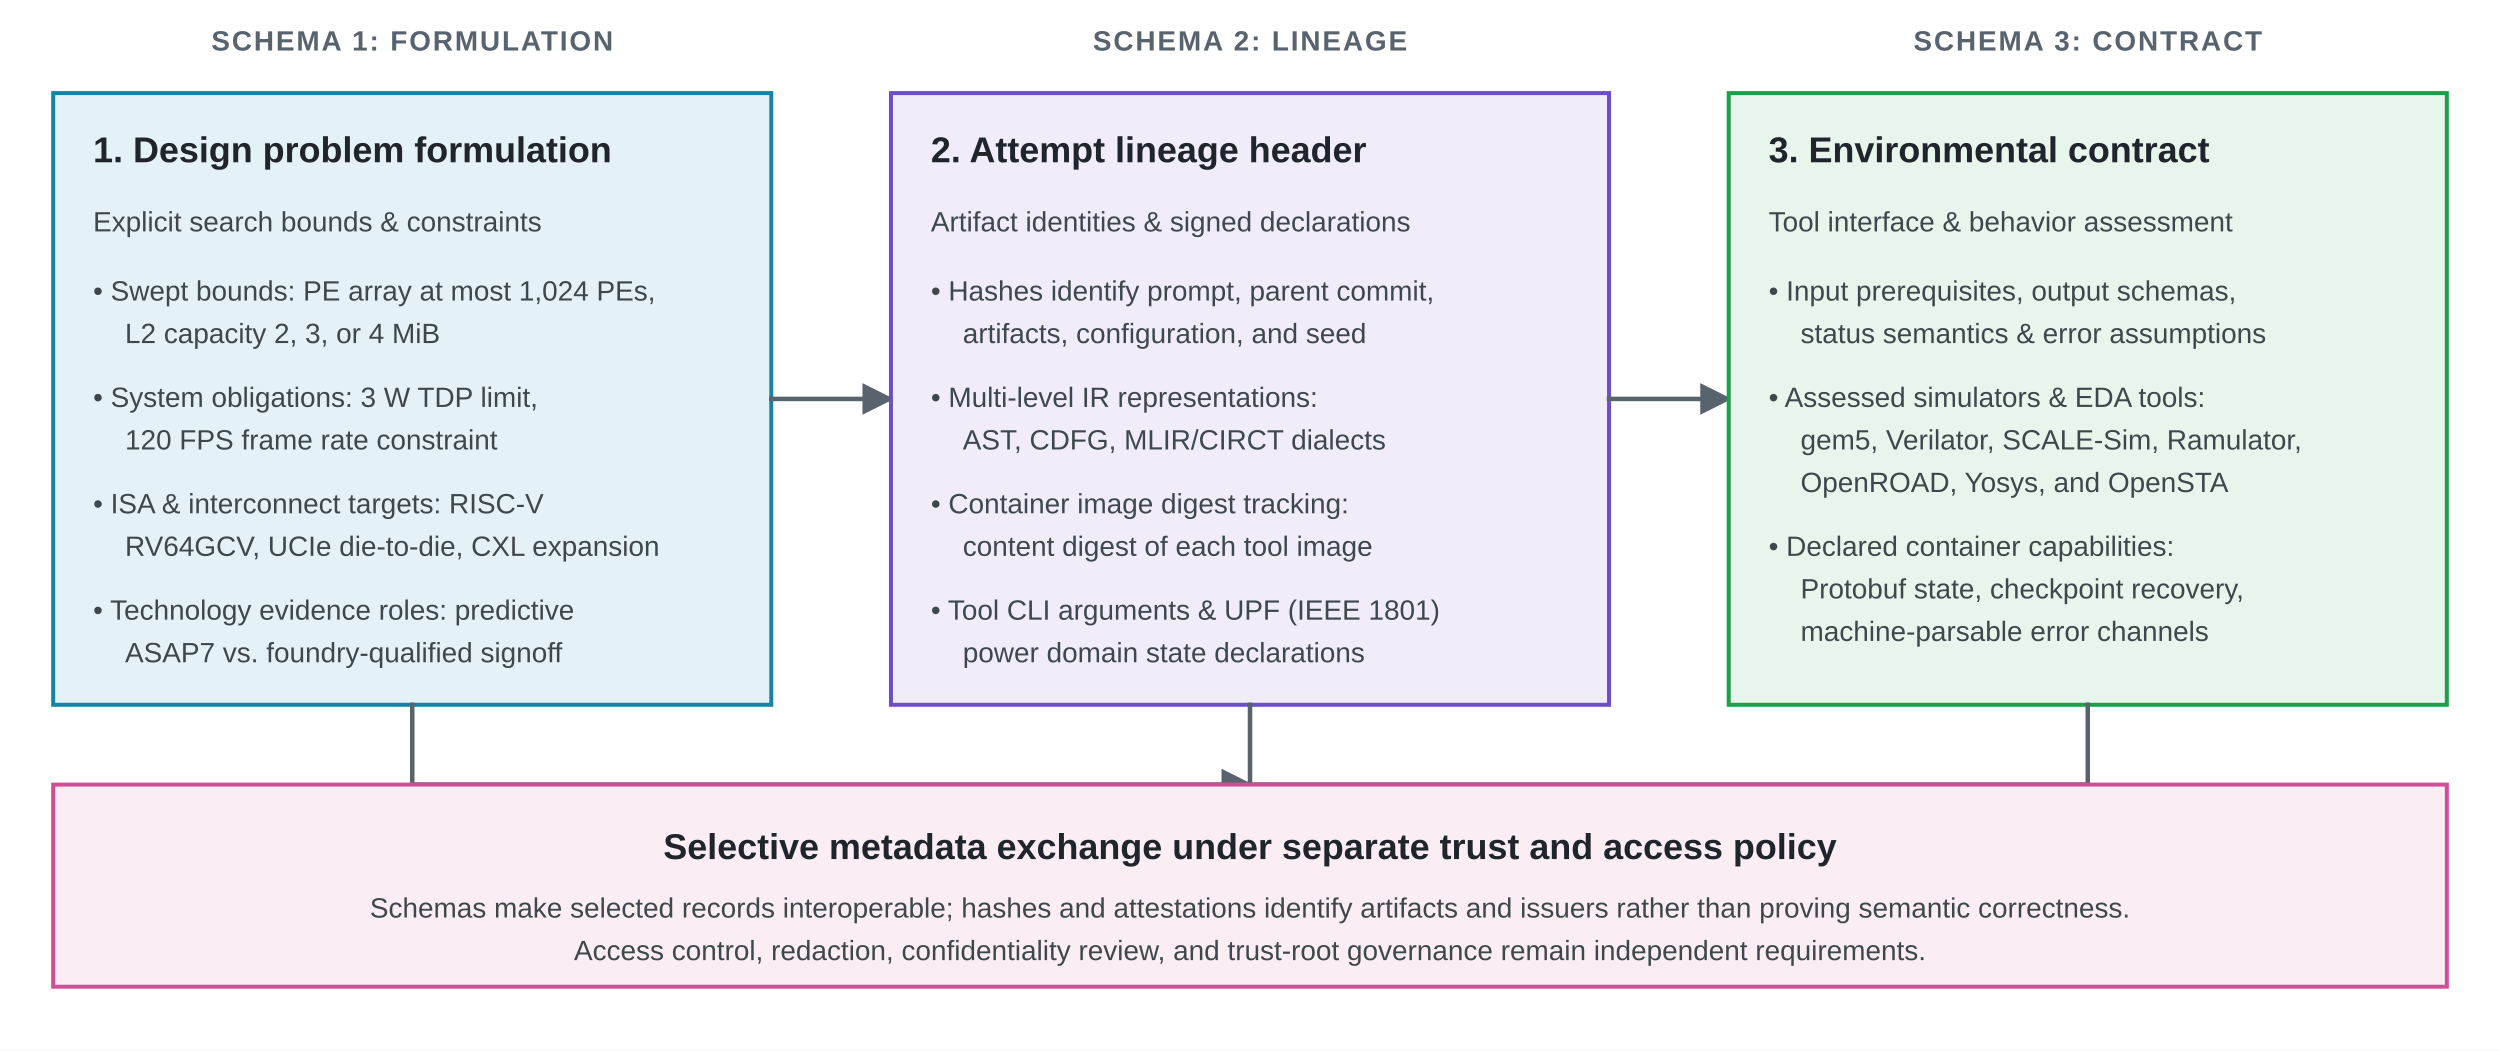
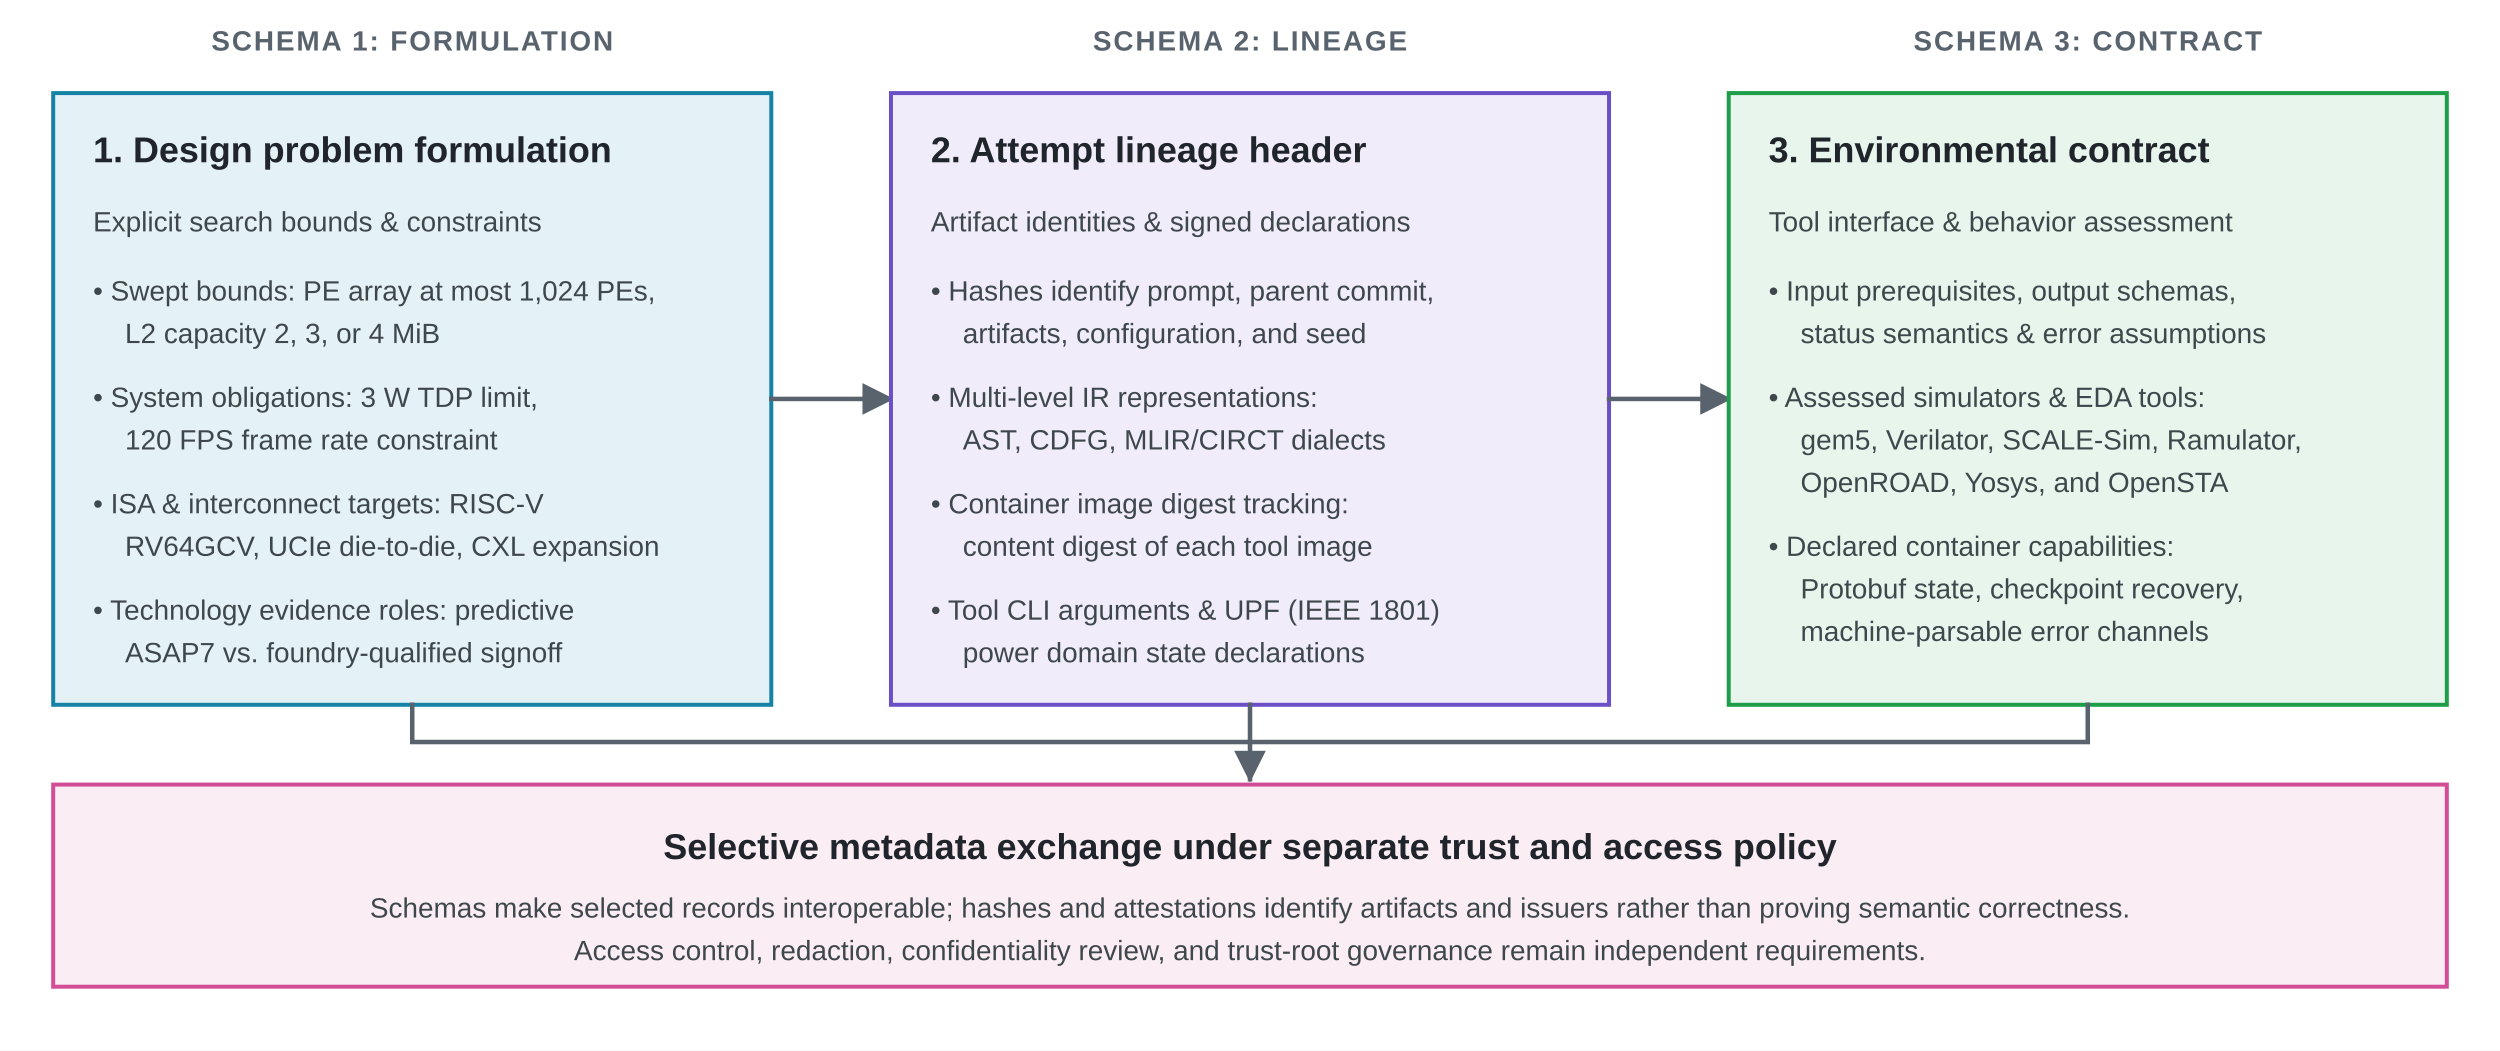
<svg xmlns="http://www.w3.org/2000/svg" viewBox="20 85 940 395" role="img" aria-labelledby="oai-title oai-desc">
  <defs>
    <marker id="arrow-gray" viewBox="0 0 10 10" refX="9" refY="5" markerWidth="7" markerHeight="7" orient="auto">
      <path d="M 0 0 L 10 5 L 0 10 z" fill="#59636D" />
    </marker>
    <style>
      .font { font-family: Arial, Helvetica, sans-serif; }
      .eyebrow { font-size: 10.5px; font-weight: 700; fill: #59636D; letter-spacing: 0.7px; }
      .head { font-size: 15px; font-weight: 700; fill: #20252B; }
      .title { font-size: 13.5px; font-weight: 700; fill: #20252B; }
      .sub { font-size: 10.5px; fill: #3E474B; }
      .panel { fill: #F5F8FA; stroke: #7E8B96; stroke-width: 1.4; }
      .source { fill: #E4F1F6; stroke: #1683A6; stroke-width: 1.5; }
      .learned { fill: #F0ECFA; stroke: #6A4FC7; stroke-width: 1.5; }
      .checked { fill: #E7F5EC; stroke: #1E9E48; stroke-width: 1.5; }
      .decision { fill: #FBEDF4; stroke: #D24D96; stroke-width: 1.5; }
      .connector { fill: none; stroke: #59636D; stroke-width: 1.7; stroke-linecap: square; stroke-linejoin: miter; }
    </style>
  </defs>
  <rect x="20" y="85" width="940" height="395" fill="#FFFFFF" />
  <g class="font">
    <text class="eyebrow" x="175" y="104" text-anchor="middle">SCHEMA 1: FORMULATION</text>
    <rect class="source" x="40" y="120" width="270" height="230" />
    <text class="title" x="55" y="146">1. Design problem formulation</text>
    <text class="sub" x="55" y="172">Explicit search bounds &amp; constraints</text>
    <text class="sub" x="55" y="198">• Swept bounds: PE array at most 1,024 PEs,</text>
    <text class="sub" x="67" y="214">L2 capacity 2, 3, or 4 MiB</text>
    <text class="sub" x="55" y="238">• System obligations: 3 W TDP limit,</text>
    <text class="sub" x="67" y="254">120 FPS frame rate constraint</text>
    <text class="sub" x="55" y="278">• ISA &amp; interconnect targets: RISC-V</text>
    <text class="sub" x="67" y="294">RV64GCV, UCIe die-to-die, CXL expansion</text>
    <text class="sub" x="55" y="318">• Technology evidence roles: predictive</text>
    <text class="sub" x="67" y="334">ASAP7 vs. foundry-qualified signoff</text>
    <path class="connector" d="M 310 235 L 355 235" marker-end="url(#arrow-gray)" />
    <text class="eyebrow" x="490" y="104" text-anchor="middle">SCHEMA 2: LINEAGE</text>
    <rect class="learned" x="355" y="120" width="270" height="230" />
    <text class="title" x="370" y="146">2. Attempt lineage header</text>
    <text class="sub" x="370" y="172">Artifact identities &amp; signed declarations</text>
    <text class="sub" x="370" y="198">• Hashes identify prompt, parent commit,</text>
    <text class="sub" x="382" y="214">artifacts, configuration, and seed</text>
    <text class="sub" x="370" y="238">• Multi-level IR representations:</text>
    <text class="sub" x="382" y="254">AST, CDFG, MLIR/CIRCT dialects</text>
    <text class="sub" x="370" y="278">• Container image digest tracking:</text>
    <text class="sub" x="382" y="294">content digest of each tool image</text>
    <text class="sub" x="370" y="318">• Tool CLI arguments &amp; UPF (IEEE 1801)</text>
    <text class="sub" x="382" y="334">power domain state declarations</text>
    <path class="connector" d="M 625 235 L 670 235" marker-end="url(#arrow-gray)" />
    <text class="eyebrow" x="805" y="104" text-anchor="middle">SCHEMA 3: CONTRACT</text>
    <rect class="checked" x="670" y="120" width="270" height="230" />
    <text class="title" x="685" y="146">3. Environmental contract</text>
    <text class="sub" x="685" y="172">Tool interface &amp; behavior assessment</text>
    <text class="sub" x="685" y="198">• Input prerequisites, output schemas,</text>
    <text class="sub" x="697" y="214">status semantics &amp; error assumptions</text>
    <text class="sub" x="685" y="238">• Assessed simulators &amp; EDA tools:</text>
    <text class="sub" x="697" y="254">gem5, Verilator, SCALE-Sim, Ramulator,</text>
    <text class="sub" x="697" y="270">OpenROAD, Yosys, and OpenSTA</text>
    <text class="sub" x="685" y="294">• Declared container capabilities:</text>
    <text class="sub" x="697" y="310">Protobuf state, checkpoint recovery,</text>
    <text class="sub" x="697" y="326">machine-parsable error channels</text>
-     <path class="connector" d="M 175 350 V 380 H 490" marker-end="url(#arrow-gray)" />
-     <path class="connector" d="M 490 350 V 380" />
-     <path class="connector" d="M 805 350 V 380 H 490" />
+     <path class="connector" d="M 175 350 V 364 H 490" />
+     <path class="connector" d="M 805 350 V 364 H 490" />
+     <path class="connector" d="M 490 350 V 378" marker-end="url(#arrow-gray)" />
    <rect class="decision" x="40" y="380" width="900" height="76" />
    <text class="title" x="490" y="408" text-anchor="middle">Selective metadata exchange under separate trust and access policy</text>
    <text class="sub" x="490" y="430" text-anchor="middle">Schemas make selected records interoperable; hashes and attestations identify artifacts and issuers rather than proving semantic correctness.</text>
    <text class="sub" x="490" y="446" text-anchor="middle">Access control, redaction, confidentiality review, and trust-root governance remain independent requirements.</text>
  </g>
</svg>
